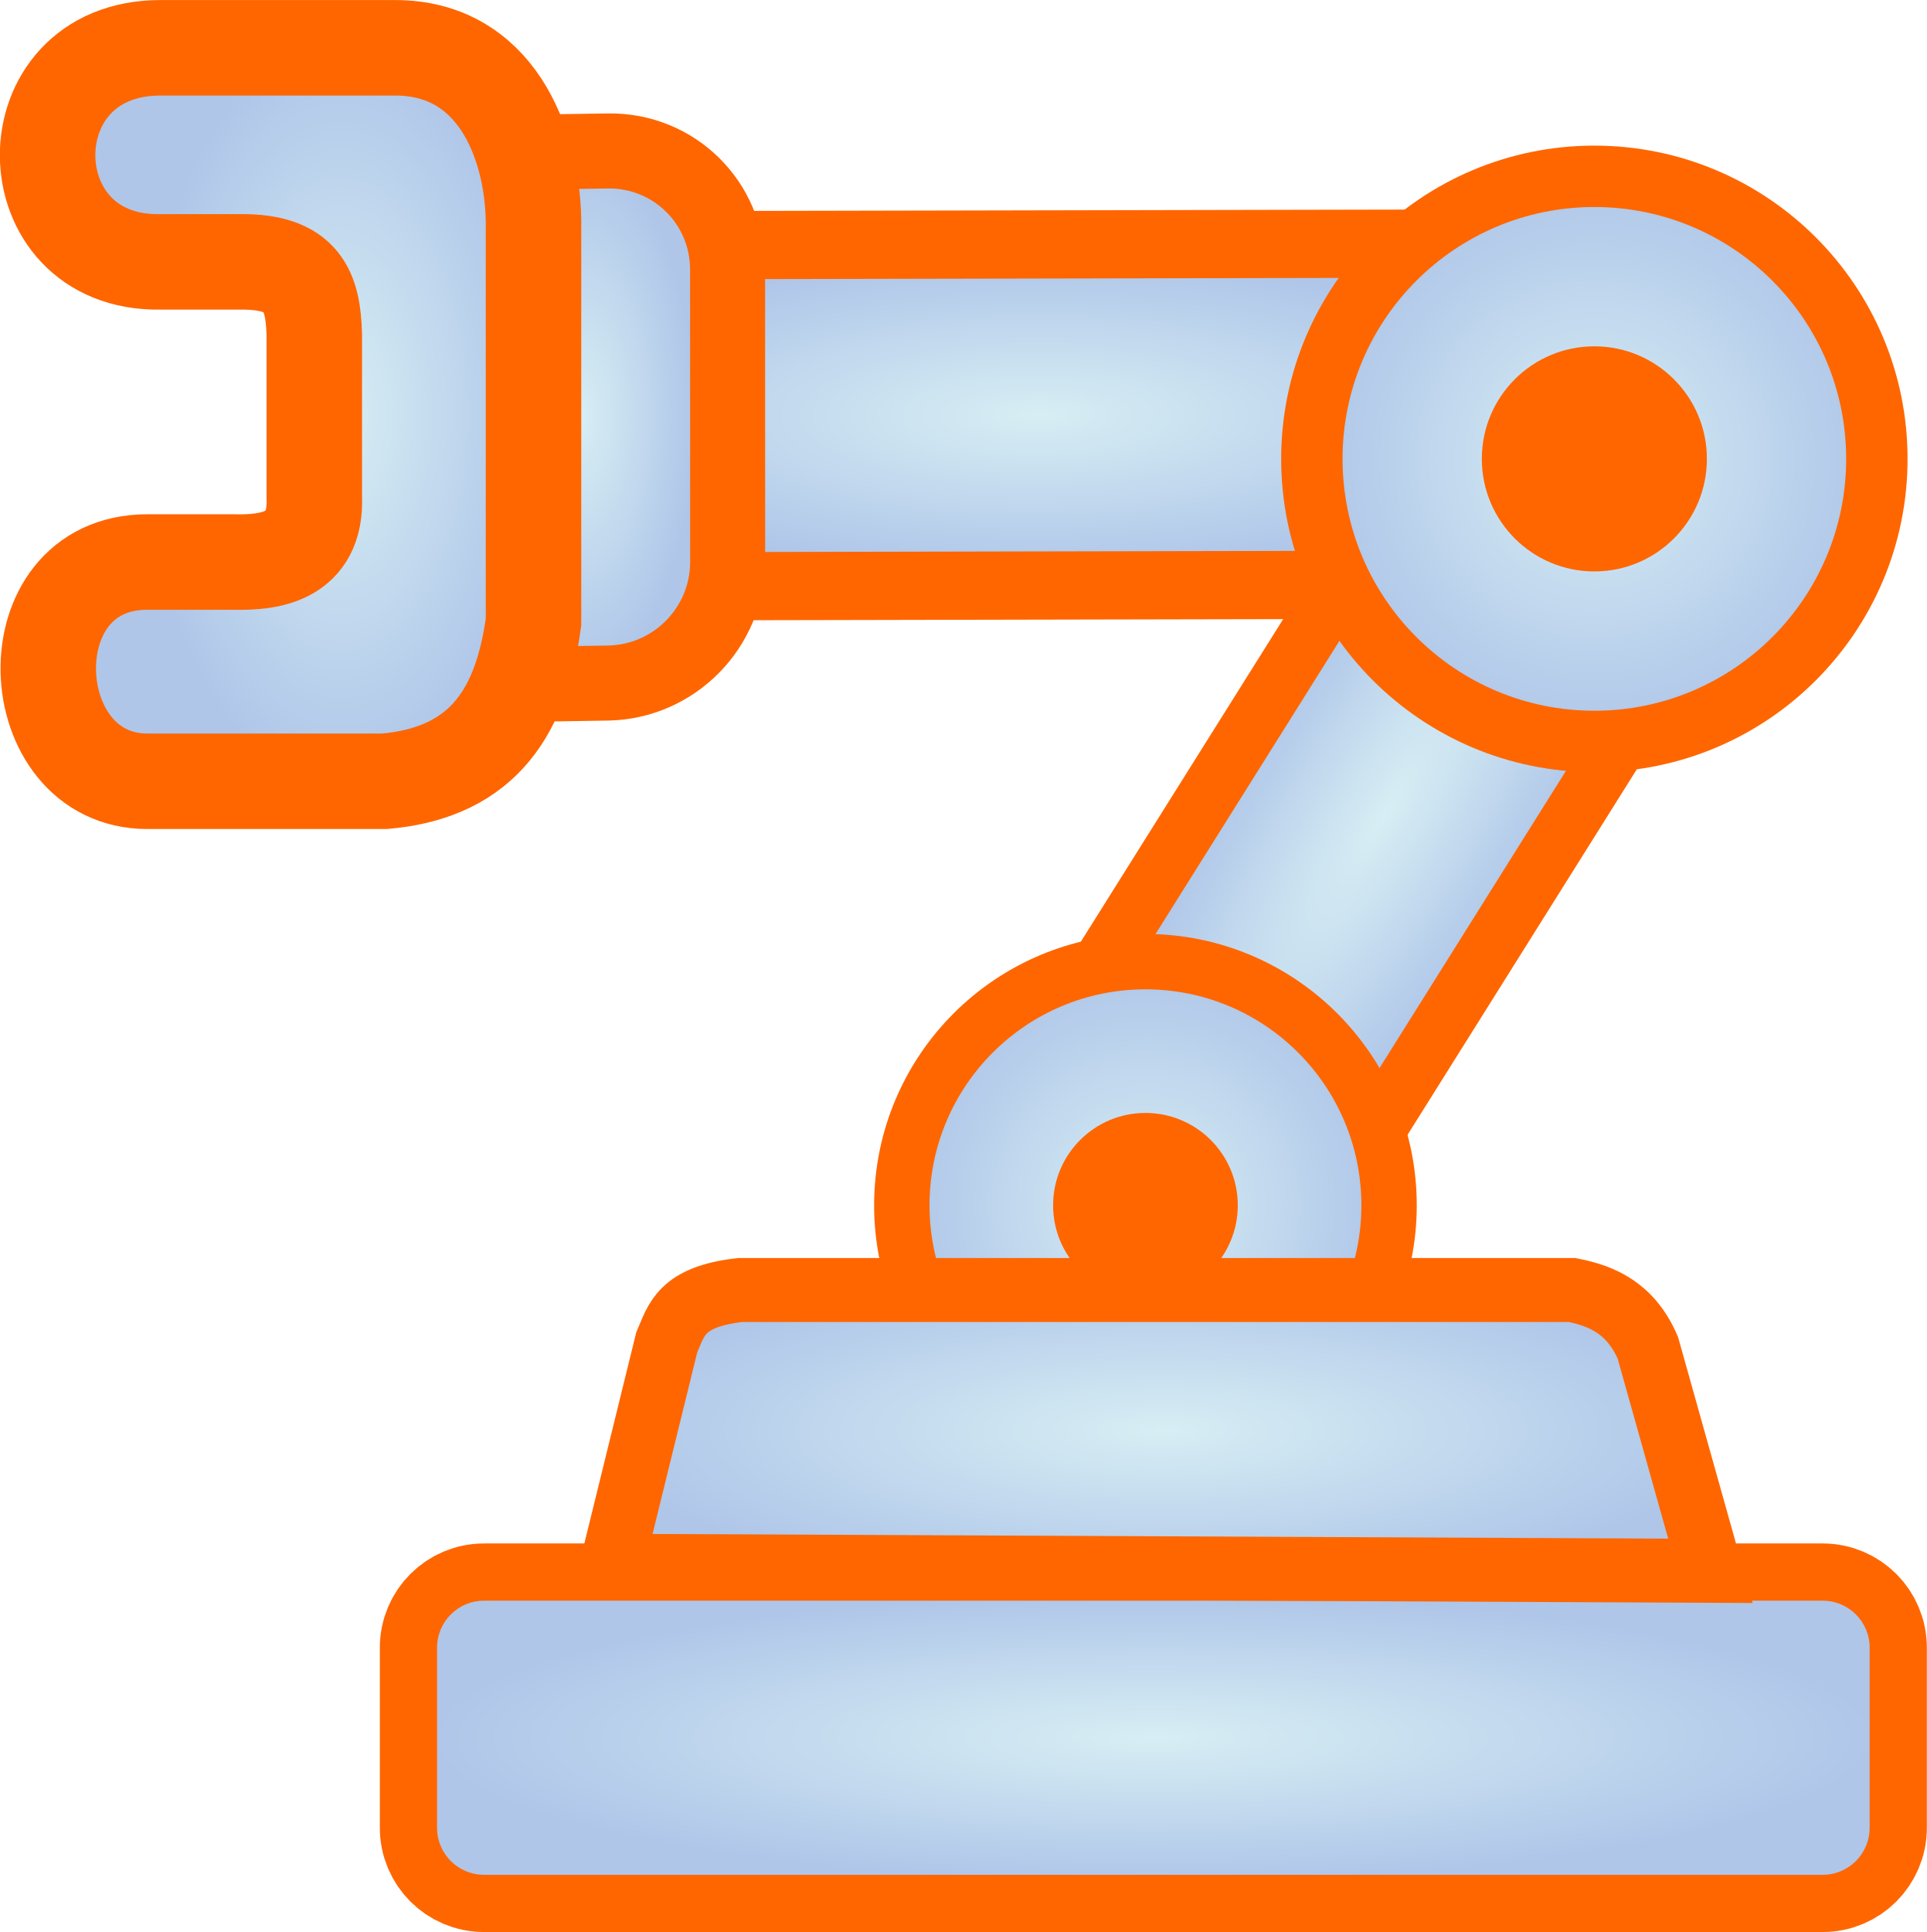
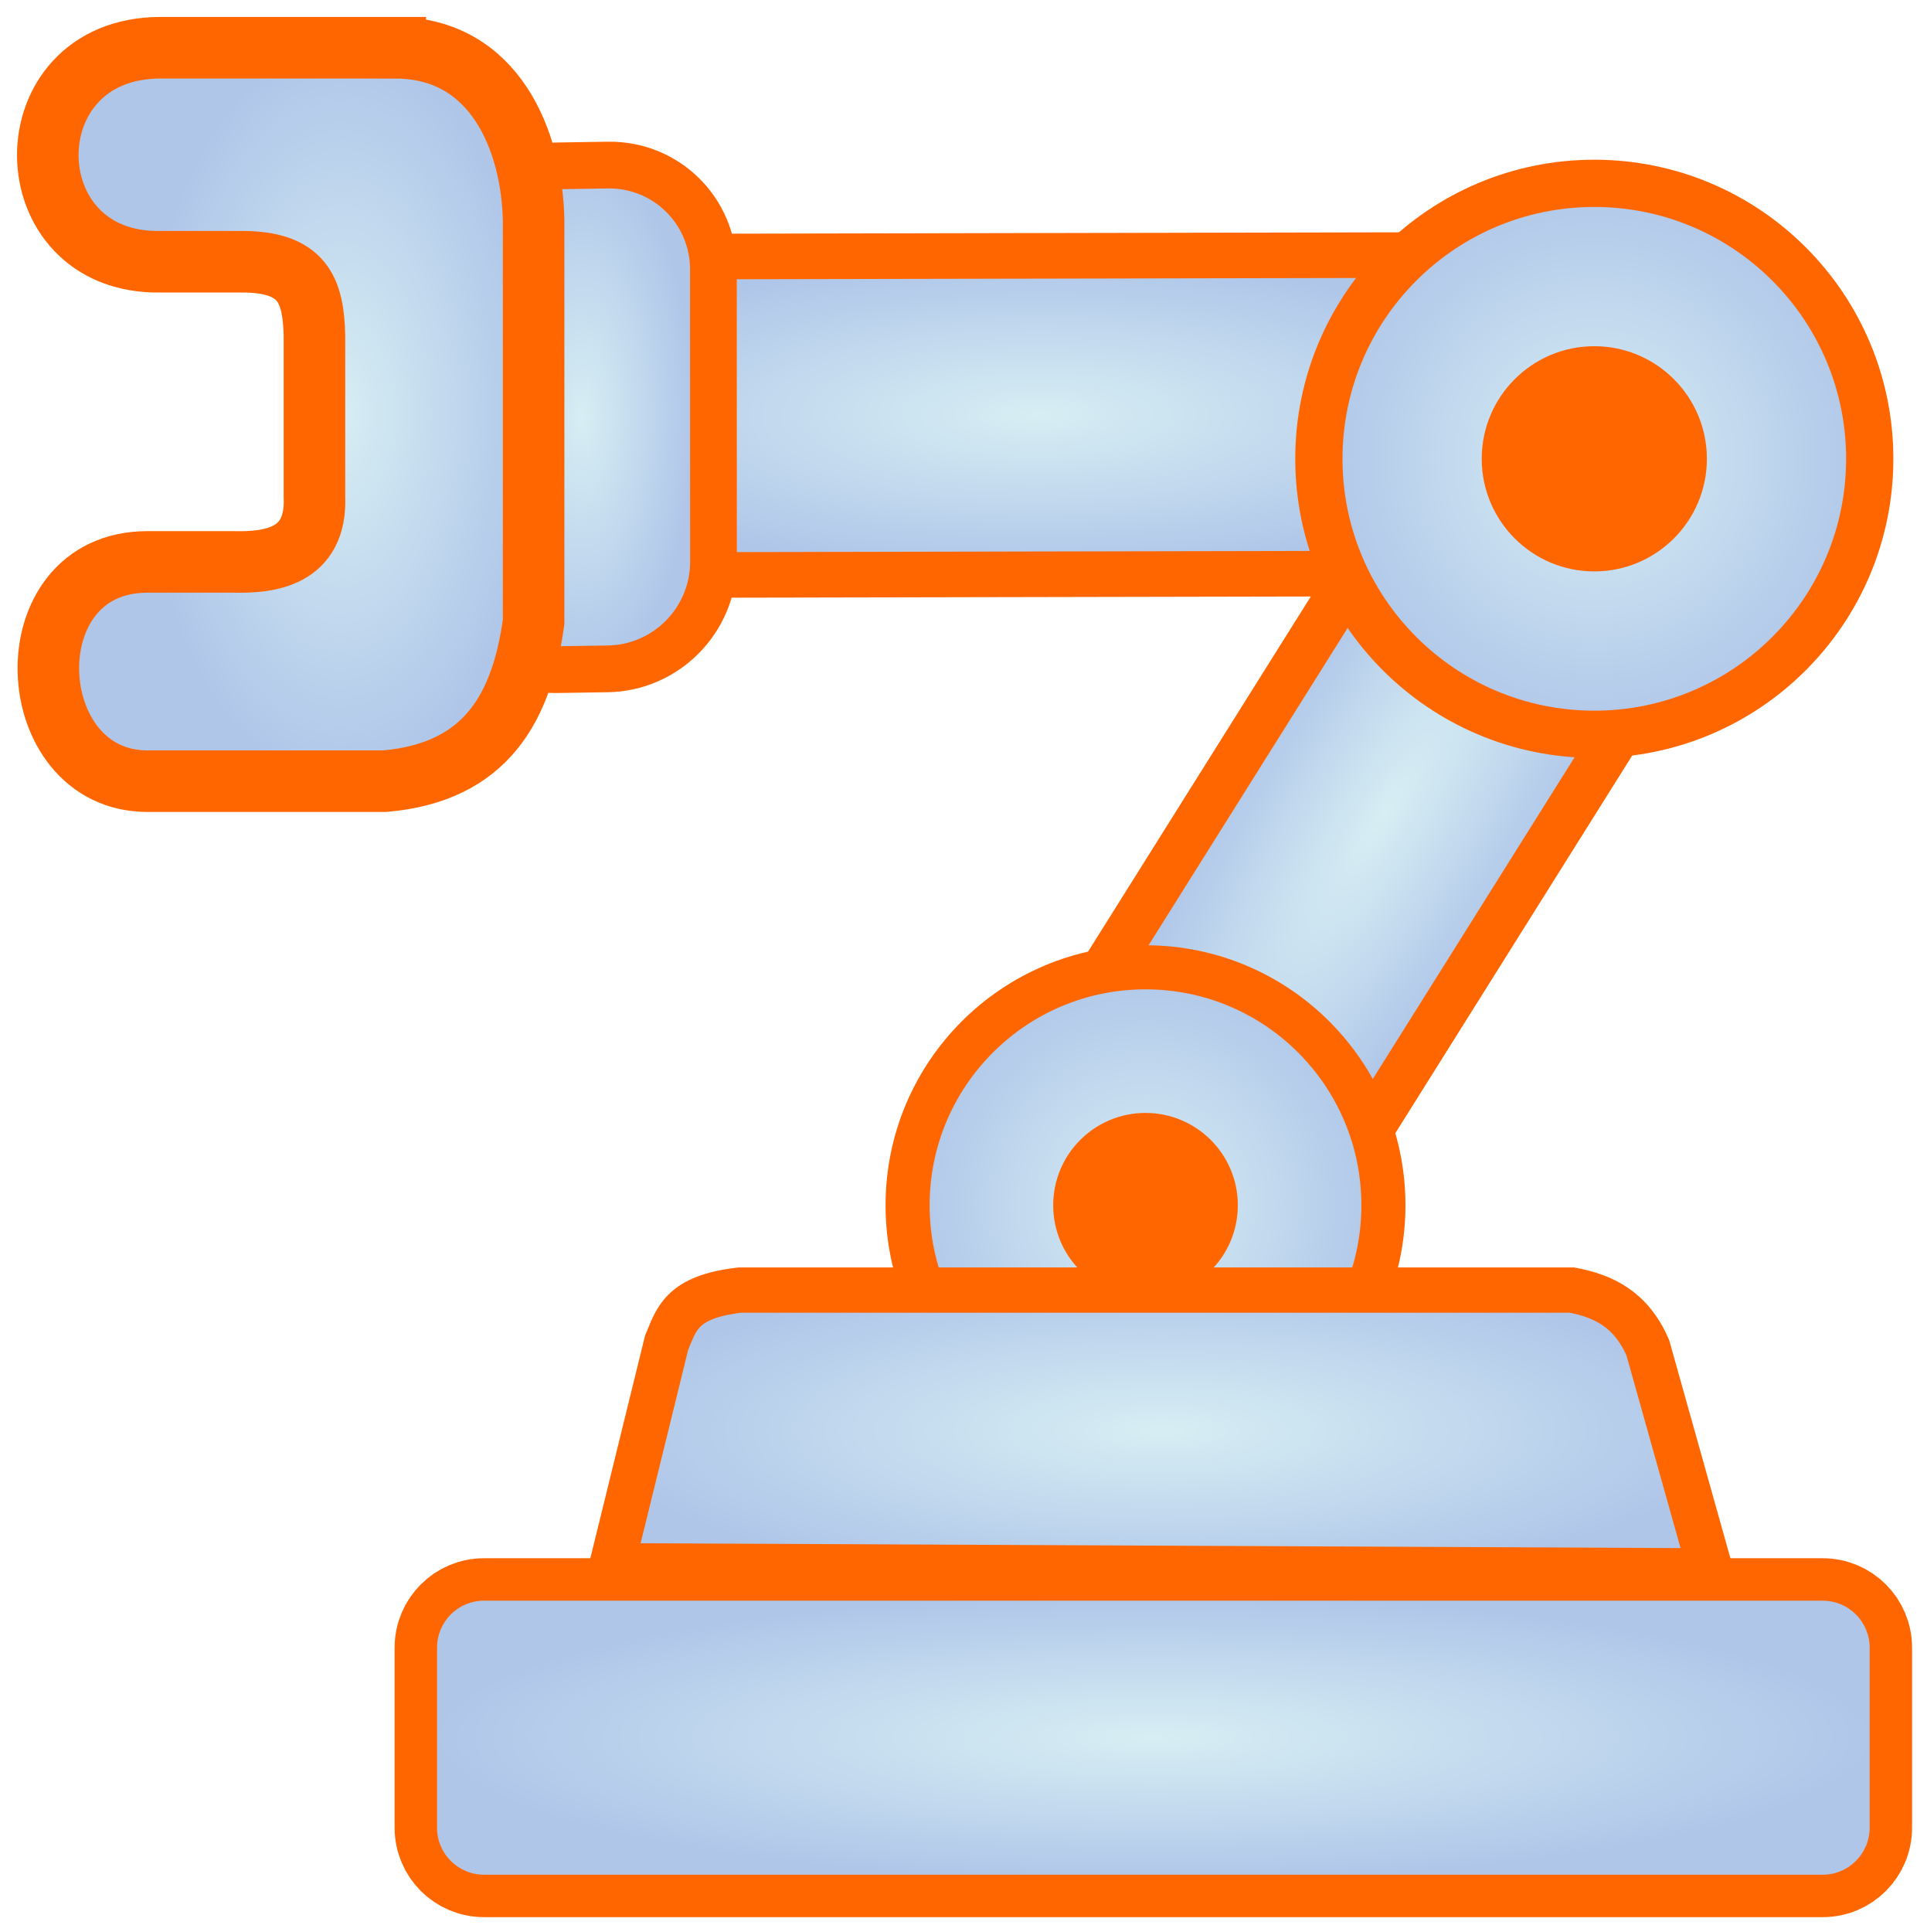
<svg xmlns="http://www.w3.org/2000/svg" xmlns:xlink="http://www.w3.org/1999/xlink" width="34.059mm" height="34.144mm" viewBox="0 0 34.059 34.144" version="1.1" id="svg35306">
  <defs id="defs35300">
-     <radialGradient xlink:href="#linearGradient4607" id="radialGradient13098-7" gradientUnits="userSpaceOnUse" gradientTransform="matrix(0.2892084,0,0,0.08824067,-933.6572,10.15246)" cx="795.007" cy="-205.576" fx="795.007" fy="-205.576" r="12.984" />
+     <radialGradient xlink:href="#linearGradient4607" id="radialGradient13098-7" gradientUnits="userSpaceOnUse" gradientTransform="matrix(0.6973358,0,0,0.2127648,-548.0752,73.96576)" cx="795.007" cy="-205.576" fx="795.007" fy="-205.576" r="12.984" />
    <linearGradient id="linearGradient4607">
      <stop style="stop-color:#d7eef4;stop-opacity:1" offset="0" id="stop4603" />
      <stop style="stop-color:#afc6e9;stop-opacity:1" offset="1" id="stop4605" />
    </linearGradient>
-     <radialGradient xlink:href="#linearGradient4607" id="radialGradient13100-3" gradientUnits="userSpaceOnUse" gradientTransform="matrix(0.06323027,0,0,0.147811,-750.7358,31.85594)" cx="795.007" cy="-205.576" fx="795.007" fy="-205.576" r="12.984" />
-     <radialGradient xlink:href="#linearGradient4607" id="radialGradient13102-8" gradientUnits="userSpaceOnUse" gradientTransform="matrix(-0.2892084,0,0,0.5422659,929.1836,110.6508)" cx="797.256" cy="-221.418" fx="797.256" fy="-221.418" r="5.027" />
-     <radialGradient xlink:href="#linearGradient4607" id="radialGradient13104-1" gradientUnits="userSpaceOnUse" gradientTransform="matrix(0.2892084,0,0,0.08441421,-610.7457,612.1835)" cx="795.007" cy="-205.576" fx="795.007" fy="-205.576" r="12.984" />
-     <radialGradient xlink:href="#linearGradient4607" id="radialGradient13106-6" gradientUnits="userSpaceOnUse" gradientTransform="matrix(0.2892084,0,0,0.2892084,-929.2601,54.10282)" cx="765.737" cy="-218.508" fx="765.737" fy="-218.508" r="7.116" />
-     <radialGradient xlink:href="#linearGradient4607" id="radialGradient13108-9" gradientUnits="userSpaceOnUse" gradientTransform="matrix(0.2479332,0,0,0.2479332,-894.3639,50.55505)" cx="765.737" cy="-218.508" fx="765.737" fy="-218.508" r="7.116" />
-     <radialGradient xlink:href="#linearGradient4607" id="radialGradient13110-7" gradientUnits="userSpaceOnUse" gradientTransform="matrix(0.2892084,0,0,0.05764061,-929.1836,11.11192)" cx="776.651" cy="-187.882" fx="776.651" fy="-187.882" r="18.34" />
-     <radialGradient xlink:href="#linearGradient4607" id="radialGradient13112-26" gradientUnits="userSpaceOnUse" gradientTransform="matrix(-0.2892084,0,0,0.07998276,929.1836,13.66897)" cx="776.442" cy="-195.52" fx="776.442" fy="-195.52" r="14.543" />
+     <radialGradient xlink:href="#linearGradient4607" id="radialGradient13100-3" gradientUnits="userSpaceOnUse" gradientTransform="matrix(0.1524601,0,0,0.3564001,-106.9011,103.3254)" cx="795.007" cy="-205.576" fx="795.007" fy="-205.576" r="12.984" />
+     <radialGradient xlink:href="#linearGradient4607" id="radialGradient13102-8" gradientUnits="userSpaceOnUse" gradientTransform="matrix(-0.6973357,0,0,1.307505,537.3837,319.7341)" cx="797.256" cy="-221.418" fx="797.256" fy="-221.418" r="5.027" />
+     <radialGradient xlink:href="#linearGradient4607" id="radialGradient13104-1" gradientUnits="userSpaceOnUse" gradientTransform="matrix(0.6973357,0,0,0.2035385,-522.7177,61.56791)" cx="795.007" cy="-205.576" fx="795.007" fy="-205.576" r="12.984" />
+     <radialGradient xlink:href="#linearGradient4607" id="radialGradient13106-6" gradientUnits="userSpaceOnUse" gradientTransform="matrix(0.6973357,0,0,0.6973357,-537.5682,183.3863)" cx="765.737" cy="-218.508" fx="765.737" fy="-218.508" r="7.116" />
+     <radialGradient xlink:href="#linearGradient4607" id="radialGradient13108-9" gradientUnits="userSpaceOnUse" gradientTransform="matrix(0.5978136,0,0,0.5978136,-453.4268,174.8319)" cx="765.737" cy="-218.508" fx="765.737" fy="-218.508" r="7.116" />
+     <radialGradient xlink:href="#linearGradient4607" id="radialGradient13110-7" gradientUnits="userSpaceOnUse" gradientTransform="matrix(0.6973357,0,0,0.1389823,-537.3837,79.72712)" cx="776.651" cy="-187.882" fx="776.651" fy="-187.882" r="18.34" />
+     <radialGradient xlink:href="#linearGradient4607" id="radialGradient13112-26" gradientUnits="userSpaceOnUse" gradientTransform="matrix(-0.6973357,0,0,0.1928535,537.3837,85.89267)" cx="776.442" cy="-195.52" fx="776.442" fy="-195.52" r="14.543" />
  </defs>
  <g id="layer1" transform="translate(24.5892,-22.90444)">
-     <g transform="matrix(2.411188,0,0,2.411188,-1703.053,52.9342)" id="g13086-4">
-       <g id="g13062-7">
-         <g id="g13058-3">
-           <rect transform="matrix(-0.999998,0.0020245,0.00185272,0.9999983,0,0)" ry="0.36" y="-8.988" x="-707.35" height="2" width="7.231" id="rect13054-0" style="opacity:1;fill:url(#radialGradient13098-7);fill-opacity:1;stroke:#ff6600;stroke-width:1;stroke-linecap:round;stroke-linejoin:round;stroke-miterlimit:4;stroke-dasharray:none;stroke-dashoffset:0;stroke-opacity:1;paint-order:stroke fill markers" />
-           <rect style="opacity:1;fill:url(#radialGradient13100-3);fill-opacity:1;stroke:#ff6600;stroke-width:1.1;stroke-linecap:round;stroke-linejoin:round;stroke-miterlimit:4;stroke-dasharray:none;stroke-dashoffset:0;stroke-opacity:1;paint-order:stroke fill markers" id="rect13056-2" width="1.581" height="3.35" x="-701.258" y="-0.205" ry="0.603" transform="matrix(-0.9998797,0.01551107,2.4178723e-4,1,0,0)" />
+     <g id="g1009">
+       <g id="g991">
+         <g id="g985">
+           <rect transform="matrix(-0.999998,0.0020245,0.00185272,0.9999983,0,0)" ry="0.868" y="27.816" x="-2.406" height="4.822" width="17.436" id="rect13054-0" style="opacity:1;fill:url(#radialGradient13098-7);fill-opacity:1;stroke:#ff6600;stroke-width:1.611;stroke-linecap:round;stroke-linejoin:round;stroke-miterlimit:4;stroke-dasharray:none;stroke-dashoffset:0;stroke-opacity:1;paint-order:stroke fill markers" />
+           <rect style="opacity:1;fill:url(#radialGradient13100-3);fill-opacity:1;stroke:#ff6600;stroke-width:1.652;stroke-linecap:round;stroke-linejoin:round;stroke-miterlimit:4;stroke-dasharray:none;stroke-dashoffset:0;stroke-opacity:1;paint-order:stroke fill markers" id="rect13056-2" width="3.812" height="8.077" x="12.4" y="26.02" ry="1.454" transform="matrix(-0.9998797,0.01551107,2.4178723e-4,1,0,0)" />
        </g>
-         <path id="path13060-0" d="m 699.012,-12.104 h -1.722 c -1.111,0.001 -1.092,1.588 0,1.569 h 0.593 c 0.452,-0.002 0.527,0.211 0.536,0.536 v 1.186 c 0.019,0.449 -0.336,0.484 -0.593,0.478 h -0.631 c -1.006,0 -0.93,1.607 0,1.607 h 1.741 c 0.746,-0.066 1.004,-0.543 1.09,-1.167 v -2.946 c -0.011,-0.573 -0.28,-1.263 -1.014,-1.263 z" style="fill:url(#radialGradient13102-8);fill-opacity:1;stroke:#ff6600;stroke-width:0.7;stroke-linecap:butt;stroke-linejoin:miter;stroke-miterlimit:4;stroke-dasharray:none;stroke-opacity:1" />
+         <path id="path13060-0" d="m -17.602,23.748 h -4.151 c -2.678,0.003 -2.632,3.83 0,3.782 h 1.43 c 1.091,-0.004 1.27,0.508 1.292,1.292 v 2.86 c 0.046,1.081 -0.81,1.167 -1.43,1.153 h -1.522 c -2.427,0 -2.242,3.875 0,3.875 h 4.197 c 1.798,-0.158 2.421,-1.31 2.629,-2.814 v -7.103 c -0.028,-1.382 -0.675,-3.044 -2.445,-3.044 z" style="fill:url(#radialGradient13102-8);fill-opacity:1;stroke:#ff6600;stroke-width:1.088;stroke-linecap:butt;stroke-linejoin:miter;stroke-miterlimit:4;stroke-dasharray:none;stroke-opacity:1" />
      </g>
-       <g id="g13078-7">
-         <rect transform="matrix(-0.5314366,0.8470981,0.8470981,0.5314366,0,0)" ry="0.344" y="593.873" x="-384.439" height="1.913" width="7.231" id="rect13064-7" style="opacity:1;fill:url(#radialGradient13104-1);fill-opacity:1;stroke:#ff6600;stroke-width:0.868;stroke-linecap:round;stroke-linejoin:round;stroke-miterlimit:4;stroke-dasharray:none;stroke-dashoffset:0;stroke-opacity:1;paint-order:stroke fill markers" />
-         <g id="g13070-4">
-           <circle style="opacity:1;fill:url(#radialGradient13106-6);fill-opacity:1;stroke:#ff6600;stroke-width:0.9;stroke-linecap:round;stroke-linejoin:round;stroke-miterlimit:4;stroke-dasharray:none;stroke-dashoffset:0;stroke-opacity:1;paint-order:stroke fill markers" id="circle13066-5" cx="-707.803" cy="-9.091" r="1.846" transform="scale(-1,1)" />
-           <circle r="0.825" cy="-9.091" cx="-707.803" id="circle13068-8" style="opacity:1;fill:#ff6600;fill-opacity:1;stroke:none;stroke-width:0.1;stroke-linecap:round;stroke-linejoin:round;stroke-miterlimit:4;stroke-dasharray:none;stroke-dashoffset:0;stroke-opacity:1;paint-order:stroke fill markers" transform="scale(-1,1)" />
+       <g id="g941">
+         <rect transform="matrix(-0.5314366,0.8470981,0.8470981,0.5314366,0,0)" ry="0.83" y="17.419" x="22.951" height="4.613" width="17.436" id="rect13064-7" style="opacity:1;fill:url(#radialGradient13104-1);fill-opacity:1;stroke:#ff6600;stroke-width:1.693;stroke-linecap:round;stroke-linejoin:round;stroke-miterlimit:4;stroke-dasharray:none;stroke-dashoffset:0;stroke-opacity:1;paint-order:stroke fill markers" />
+         <g id="g932">
+           <circle style="opacity:1;fill:url(#radialGradient13106-6);fill-opacity:1;stroke:#ff6600;stroke-width:1.67;stroke-linecap:round;stroke-linejoin:round;stroke-miterlimit:4;stroke-dasharray:none;stroke-dashoffset:0;stroke-opacity:1;paint-order:stroke fill markers" id="circle13066-5" cx="-3.592" cy="31.013" r="4.451" transform="scale(-1,1)" />
+           <circle r="1.99" cy="31.013" cx="-3.592" id="circle13068-8" style="opacity:1;fill:#ff6600;fill-opacity:1;stroke:none;stroke-width:0.241;stroke-linecap:round;stroke-linejoin:round;stroke-miterlimit:4;stroke-dasharray:none;stroke-dashoffset:0;stroke-opacity:1;paint-order:stroke fill markers" transform="scale(-1,1)" />
        </g>
-         <g id="g13076-8">
-           <circle r="1.583" cy="-3.62" cx="-704.512" id="circle13072-4" style="opacity:1;fill:url(#radialGradient13108-9);fill-opacity:1;stroke:#ff6600;stroke-width:0.812;stroke-linecap:round;stroke-linejoin:round;stroke-miterlimit:4;stroke-dasharray:none;stroke-dashoffset:0;stroke-opacity:1;paint-order:stroke fill markers" transform="scale(-1,1)" />
-           <circle style="opacity:1;fill:#ff6600;fill-opacity:1;stroke:none;stroke-width:0.219;stroke-linecap:round;stroke-linejoin:round;stroke-miterlimit:4;stroke-dasharray:none;stroke-dashoffset:0;stroke-opacity:1;paint-order:stroke fill markers" id="circle13074-96" cx="-704.512" cy="-3.62" r="0.677" transform="scale(-1,1)" />
+         <g id="g928">
+           <circle r="3.816" cy="44.205" cx="4.341" id="circle13072-4" style="opacity:1;fill:url(#radialGradient13108-9);fill-opacity:1;stroke:#ff6600;stroke-width:1.558;stroke-linecap:round;stroke-linejoin:round;stroke-miterlimit:4;stroke-dasharray:none;stroke-dashoffset:0;stroke-opacity:1;paint-order:stroke fill markers" transform="scale(-1,1)" />
+           <circle style="opacity:1;fill:#ff6600;fill-opacity:1;stroke:none;stroke-width:0.528;stroke-linecap:round;stroke-linejoin:round;stroke-miterlimit:4;stroke-dasharray:none;stroke-dashoffset:0;stroke-opacity:1;paint-order:stroke fill markers" id="circle13074-96" cx="4.341" cy="44.205" r="1.632" transform="scale(-1,1)" />
        </g>
      </g>
-       <g id="g13084-2">
-         <rect transform="scale(-1,1)" ry="0.344" y="-0.722" x="-709.821" height="2.009" width="10.502" id="rect13080-4" style="opacity:1;fill:url(#radialGradient13110-7);fill-opacity:1;stroke:#ff6600;stroke-width:0.839;stroke-linecap:round;stroke-linejoin:round;stroke-miterlimit:4;stroke-dasharray:none;stroke-dashoffset:0;stroke-opacity:1;paint-order:stroke fill markers" />
-         <path id="path13082-7" d="m 708.654,-0.941 -0.459,-1.635 c -0.124,-0.286 -0.329,-0.379 -0.555,-0.423 h -6.102 c -0.432,0.051 -0.463,0.216 -0.536,0.386 l -0.402,1.635 z" style="fill:url(#radialGradient13112-26);fill-opacity:1;stroke:#ff6600;stroke-width:0.469;stroke-linecap:butt;stroke-linejoin:miter;stroke-miterlimit:4;stroke-dasharray:none;stroke-opacity:1" />
+       <g id="g863">
+         <rect transform="scale(-1,1)" ry="0.83" y="51.193" x="-8.459" height="4.843" width="25.323" id="rect13080-4" style="opacity:1;fill:url(#radialGradient13110-7);fill-opacity:1;stroke:#ff6600;stroke-width:1.5;stroke-linecap:round;stroke-linejoin:round;stroke-miterlimit:4;stroke-dasharray:none;stroke-dashoffset:0;stroke-opacity:1;paint-order:stroke fill markers" />
+         <path id="path13082-7" d="M 5.645,50.666 4.538,46.723 C 4.238,46.033 3.744,45.809 3.2,45.704 h -14.714 c -1.042,0.122 -1.117,0.52 -1.292,0.93 l -0.969,3.942 z" style="fill:url(#radialGradient13112-26);fill-opacity:1;stroke:#ff6600;stroke-width:0.8;stroke-linecap:butt;stroke-linejoin:miter;stroke-miterlimit:4;stroke-dasharray:none;stroke-opacity:1" />
      </g>
    </g>
  </g>
</svg>
